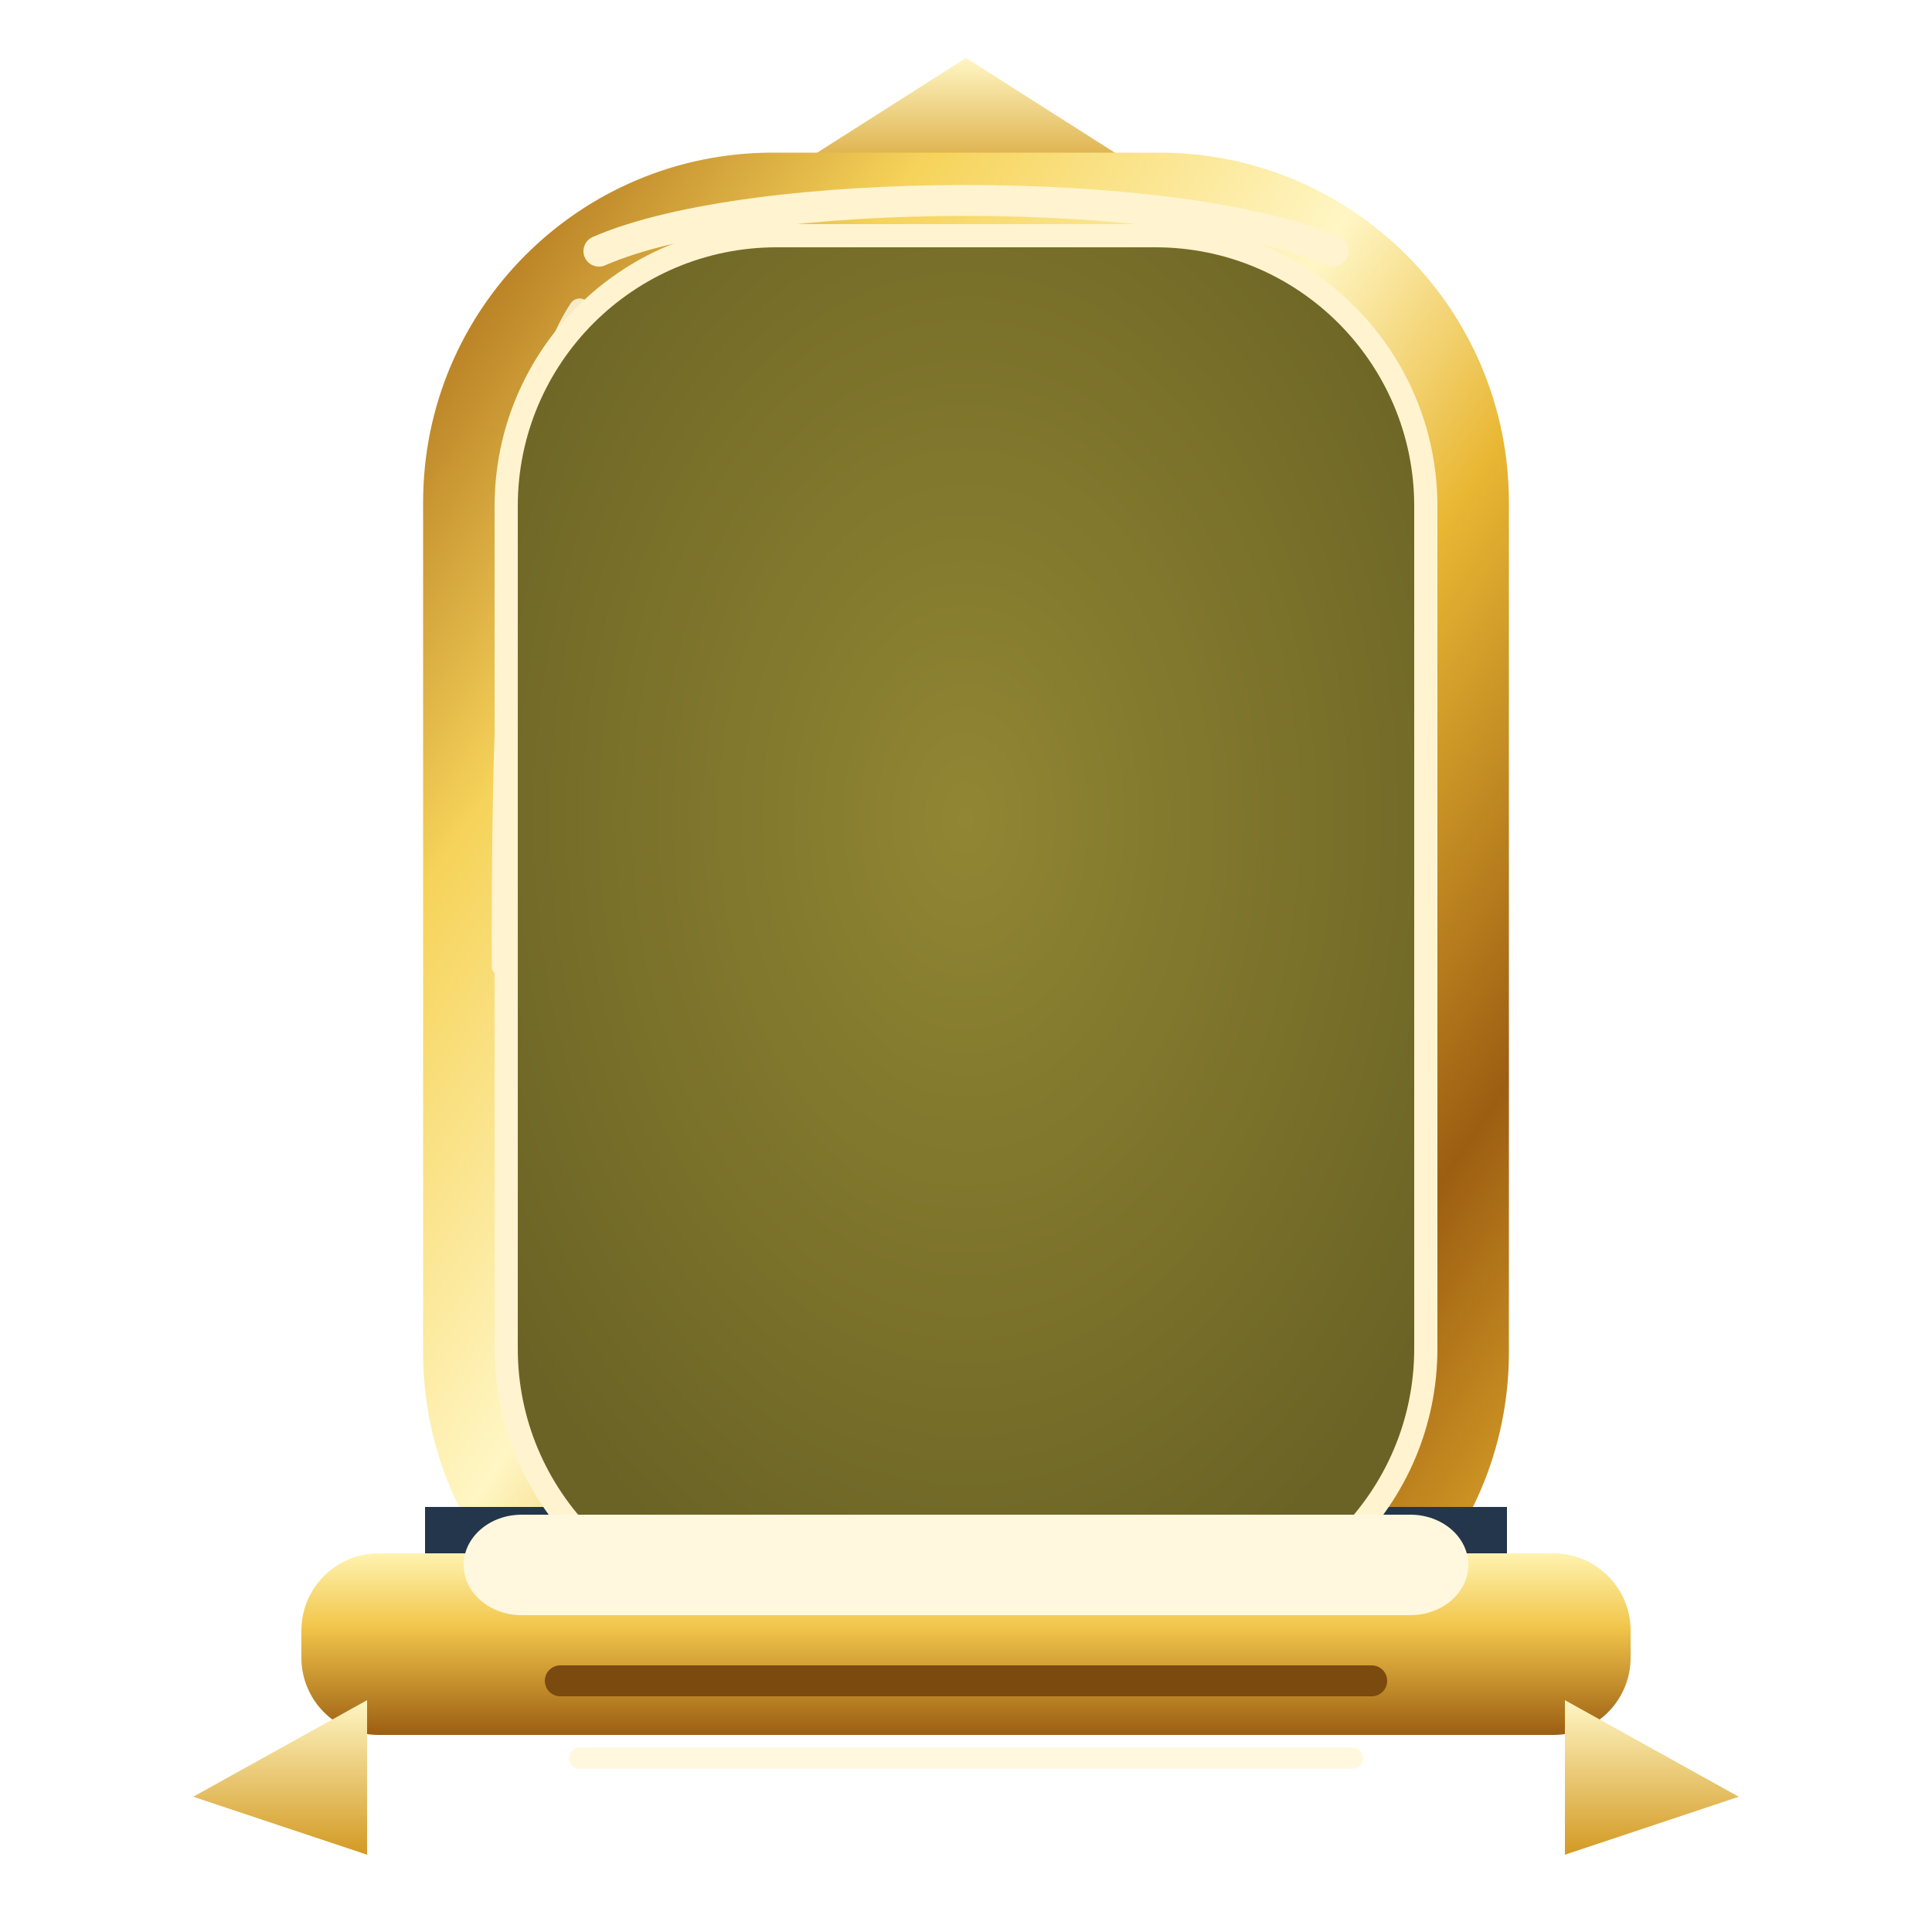
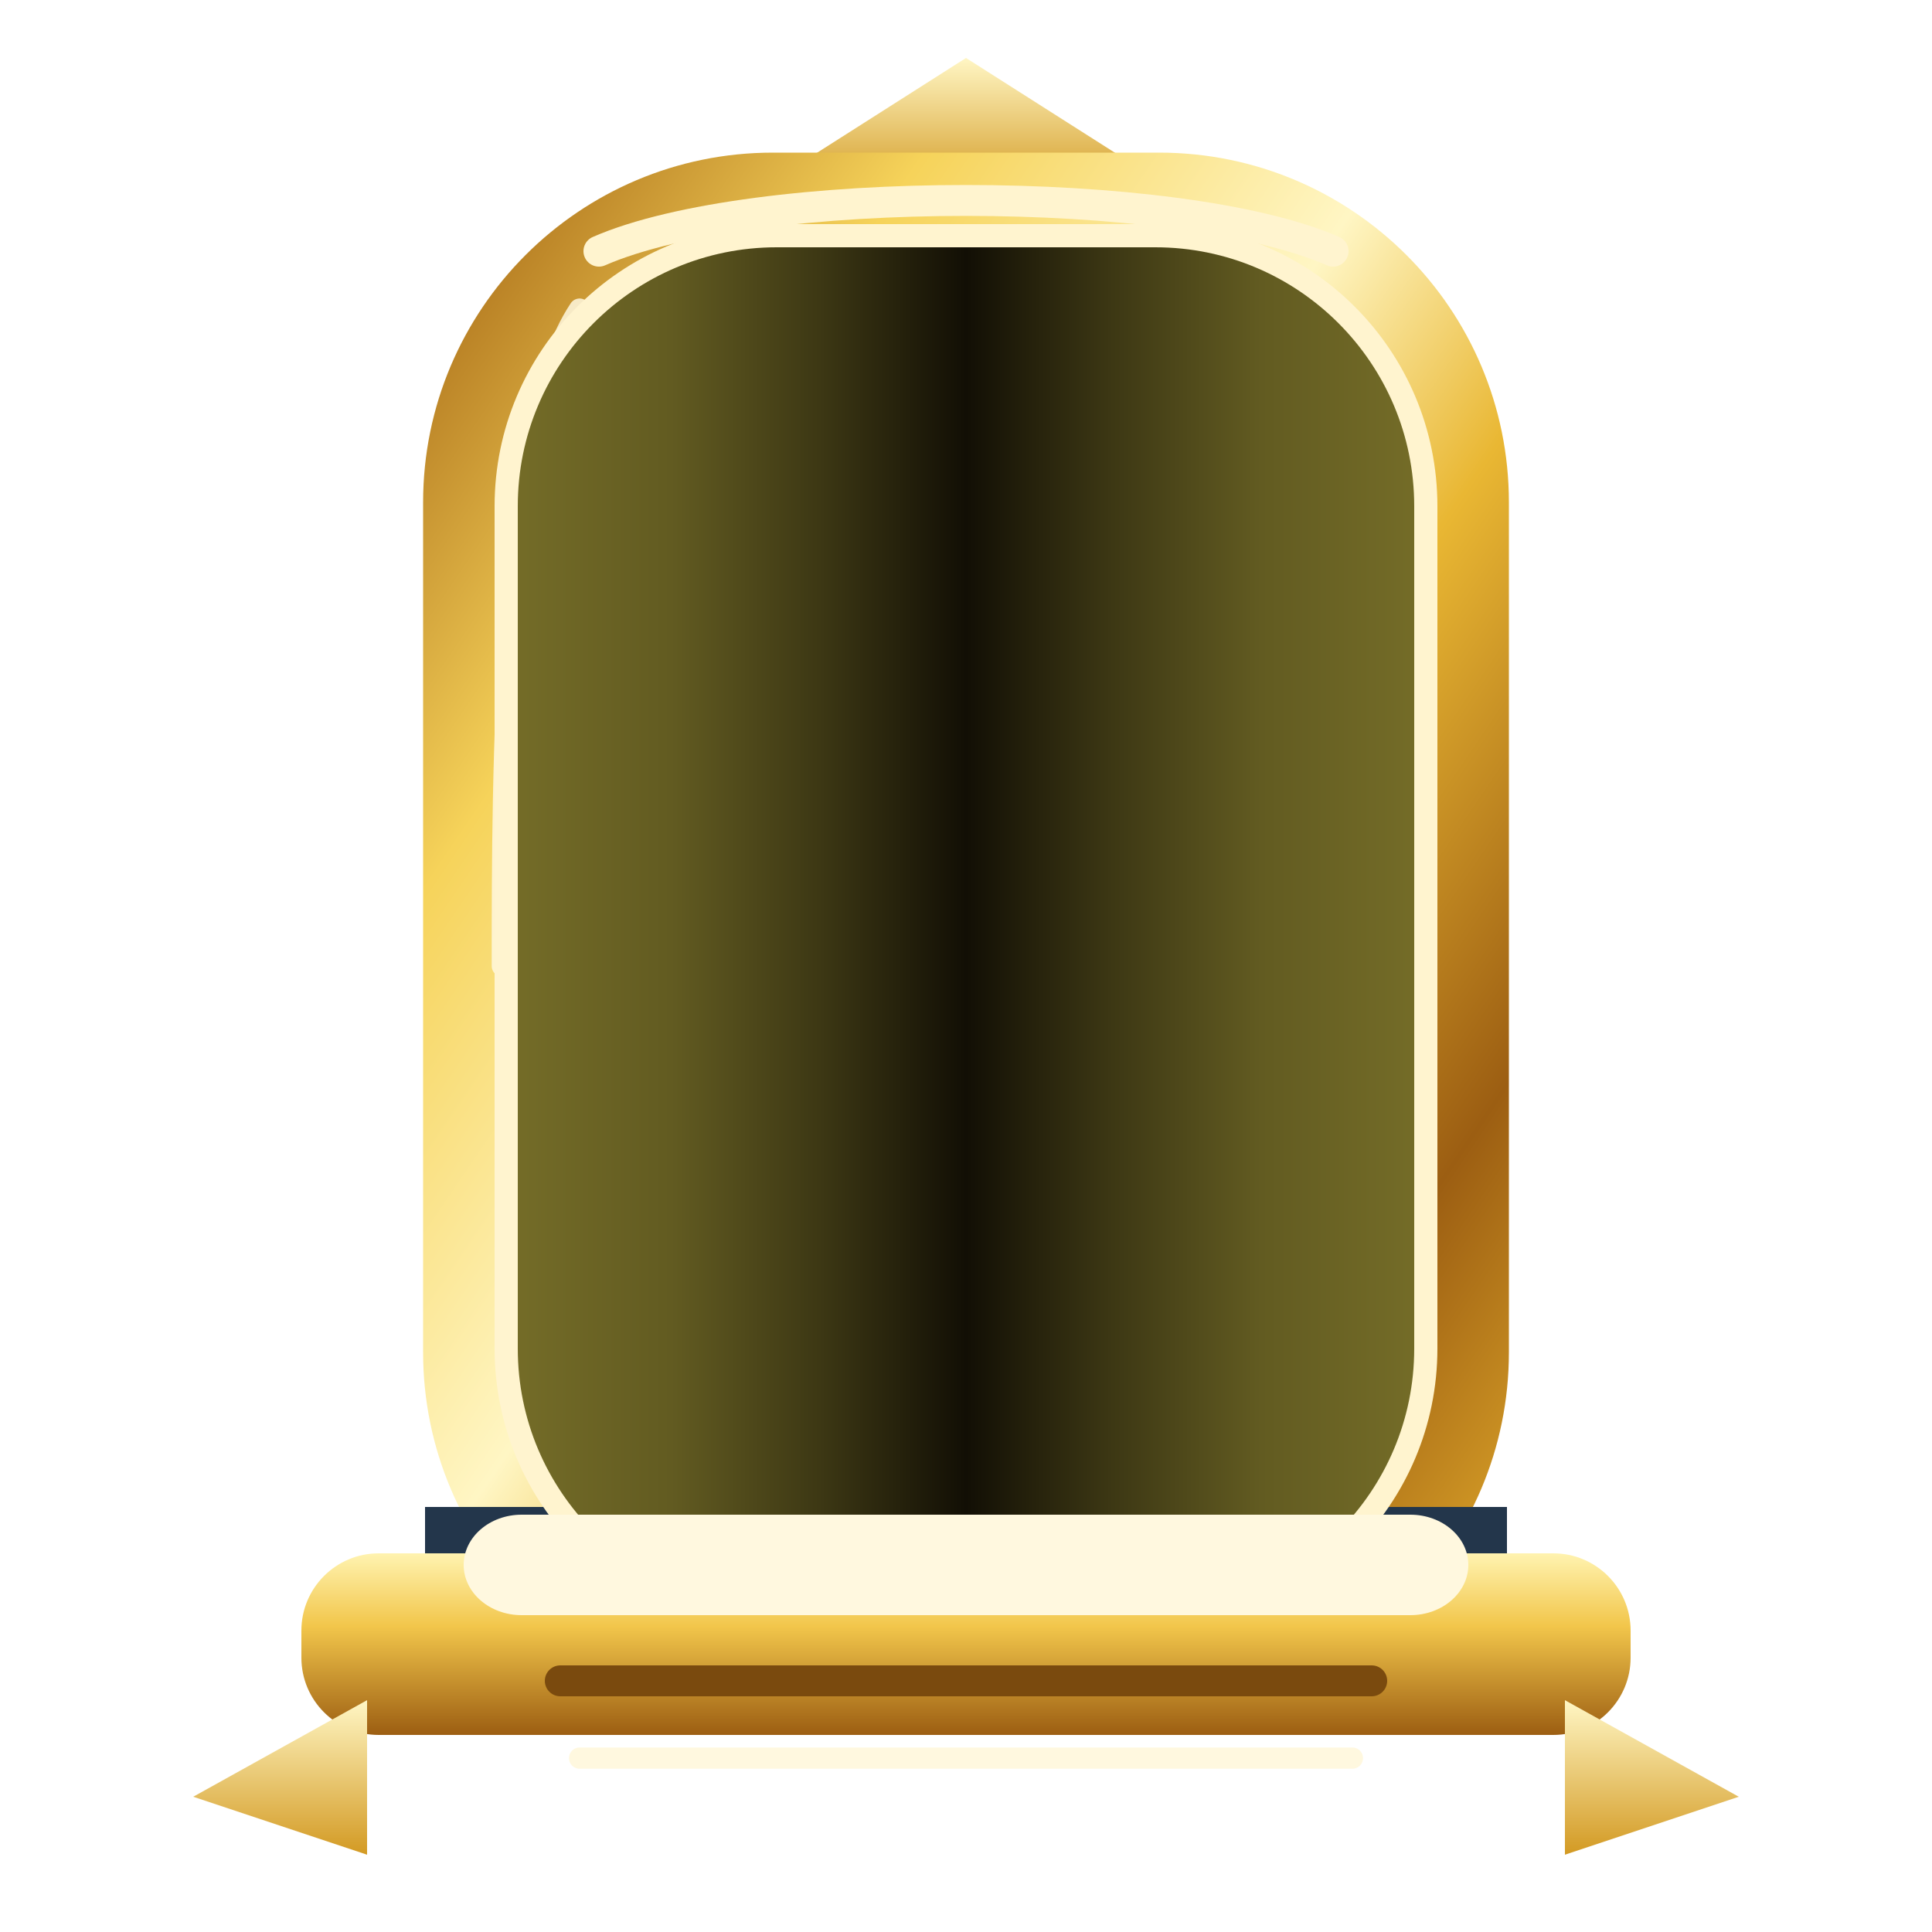
<svg xmlns="http://www.w3.org/2000/svg" viewBox="0 0 100 100" fill="none">
  <defs>
    <linearGradient id="giga-rim" x1="0%" y1="0%" x2="100%" y2="100%">
      <stop offset="0%" stop-color="#a86a16" />
      <stop offset="22%" stop-color="#f6d35a" />
      <stop offset="45%" stop-color="#fff6c4" />
      <stop offset="60%" stop-color="#e9b733" />
      <stop offset="82%" stop-color="#9c5e12" />
      <stop offset="100%" stop-color="#e1aa2b" />
    </linearGradient>
    <linearGradient id="giga-bar" x1="0%" y1="0%" x2="0%" y2="100%">
      <stop offset="0%" stop-color="#fff3b0" />
      <stop offset="40%" stop-color="#f2c64b" />
      <stop offset="100%" stop-color="#9c5e12" />
    </linearGradient>
    <linearGradient id="giga-crown" x1="0%" y1="0%" x2="0%" y2="100%">
      <stop offset="0%" stop-color="#fff6c4" />
      <stop offset="100%" stop-color="#d39a23" />
    </linearGradient>
-     <radialGradient id="bg-frame" cx="50%" cy="42%" r="62%">
-       <stop offset="0%" stop-color="#918633" />
-       <stop offset="100%" stop-color="#6B6325" />
-     </radialGradient>
+     <linearGradient id="bg-frame" x1="0%" y1="0%" x2="100%" y2="0%">
+       <stop offset="0%" stop-color="#756d28" />
+       <stop offset="18%" stop-color="#625b21" />
+       <stop offset="34%" stop-color="#3d3814" />
+       <stop offset="50%" stop-color="#120f05" />
+       <stop offset="66%" stop-color="#3d3814" />
+       <stop offset="82%" stop-color="#625b21" />
+       <stop offset="100%" stop-color="#756d28" />
+     </linearGradient>
  </defs>
  <path d="M39 10 L50 3 L61 10" fill="url(#giga-crown)" />
  <path d="M39 10 H61" stroke="#fff8df" stroke-width="1.8" stroke-linecap="round" />
-   <rect x="24" y="10" width="52" height="76" rx="16" fill="bg-frame" stroke="url(#giga-rim)" stroke-width="4.2" />
+   <rect x="24" y="10" width="52" height="76" rx="16" fill="url(#bg-frame)" stroke="url(#giga-rim)" stroke-width="4.2" />
  <path d="M30 16 C26 22, 26 40, 26 50" fill="none" stroke="#fff8df" stroke-width="1.1" stroke-linecap="round" opacity="0.85" />
  <rect x="22" y="78" width="56" height="8" fill="#23364b" />
  <rect x="26.2" y="12.2" width="47.6" height="71.6" rx="14" fill="url(#bg-frame)" stroke="#fff4cf" stroke-width="1.2" />
  <path d="M31 13 C39 9.5, 61 9.5, 69 13" fill="none" stroke="#fff4cf" stroke-width="1.6" stroke-linecap="round" />
  <path d="M31 83 C39 86.5, 61 86.5, 69 83" fill="none" stroke="#fff4cf" stroke-width="1.6" stroke-linecap="round" />
  <rect x="15.6" y="80.4" width="68.8" height="9.4" rx="4" fill="url(#giga-bar)" />
  <rect x="24" y="78.4" width="52" height="5.2" rx="3" fill="#fff8df" />
  <path d="M19 88 L10 93 L19 96" fill="url(#giga-crown)" />
  <path d="M81 88 L90 93 L81 96" fill="url(#giga-crown)" />
  <path d="M29 87 H71" stroke="#7a4a0e" stroke-width="1.6" stroke-linecap="round" />
  <path d="M30 91 H70" stroke="#fff8df" stroke-width="1.1" stroke-linecap="round" />
</svg>
